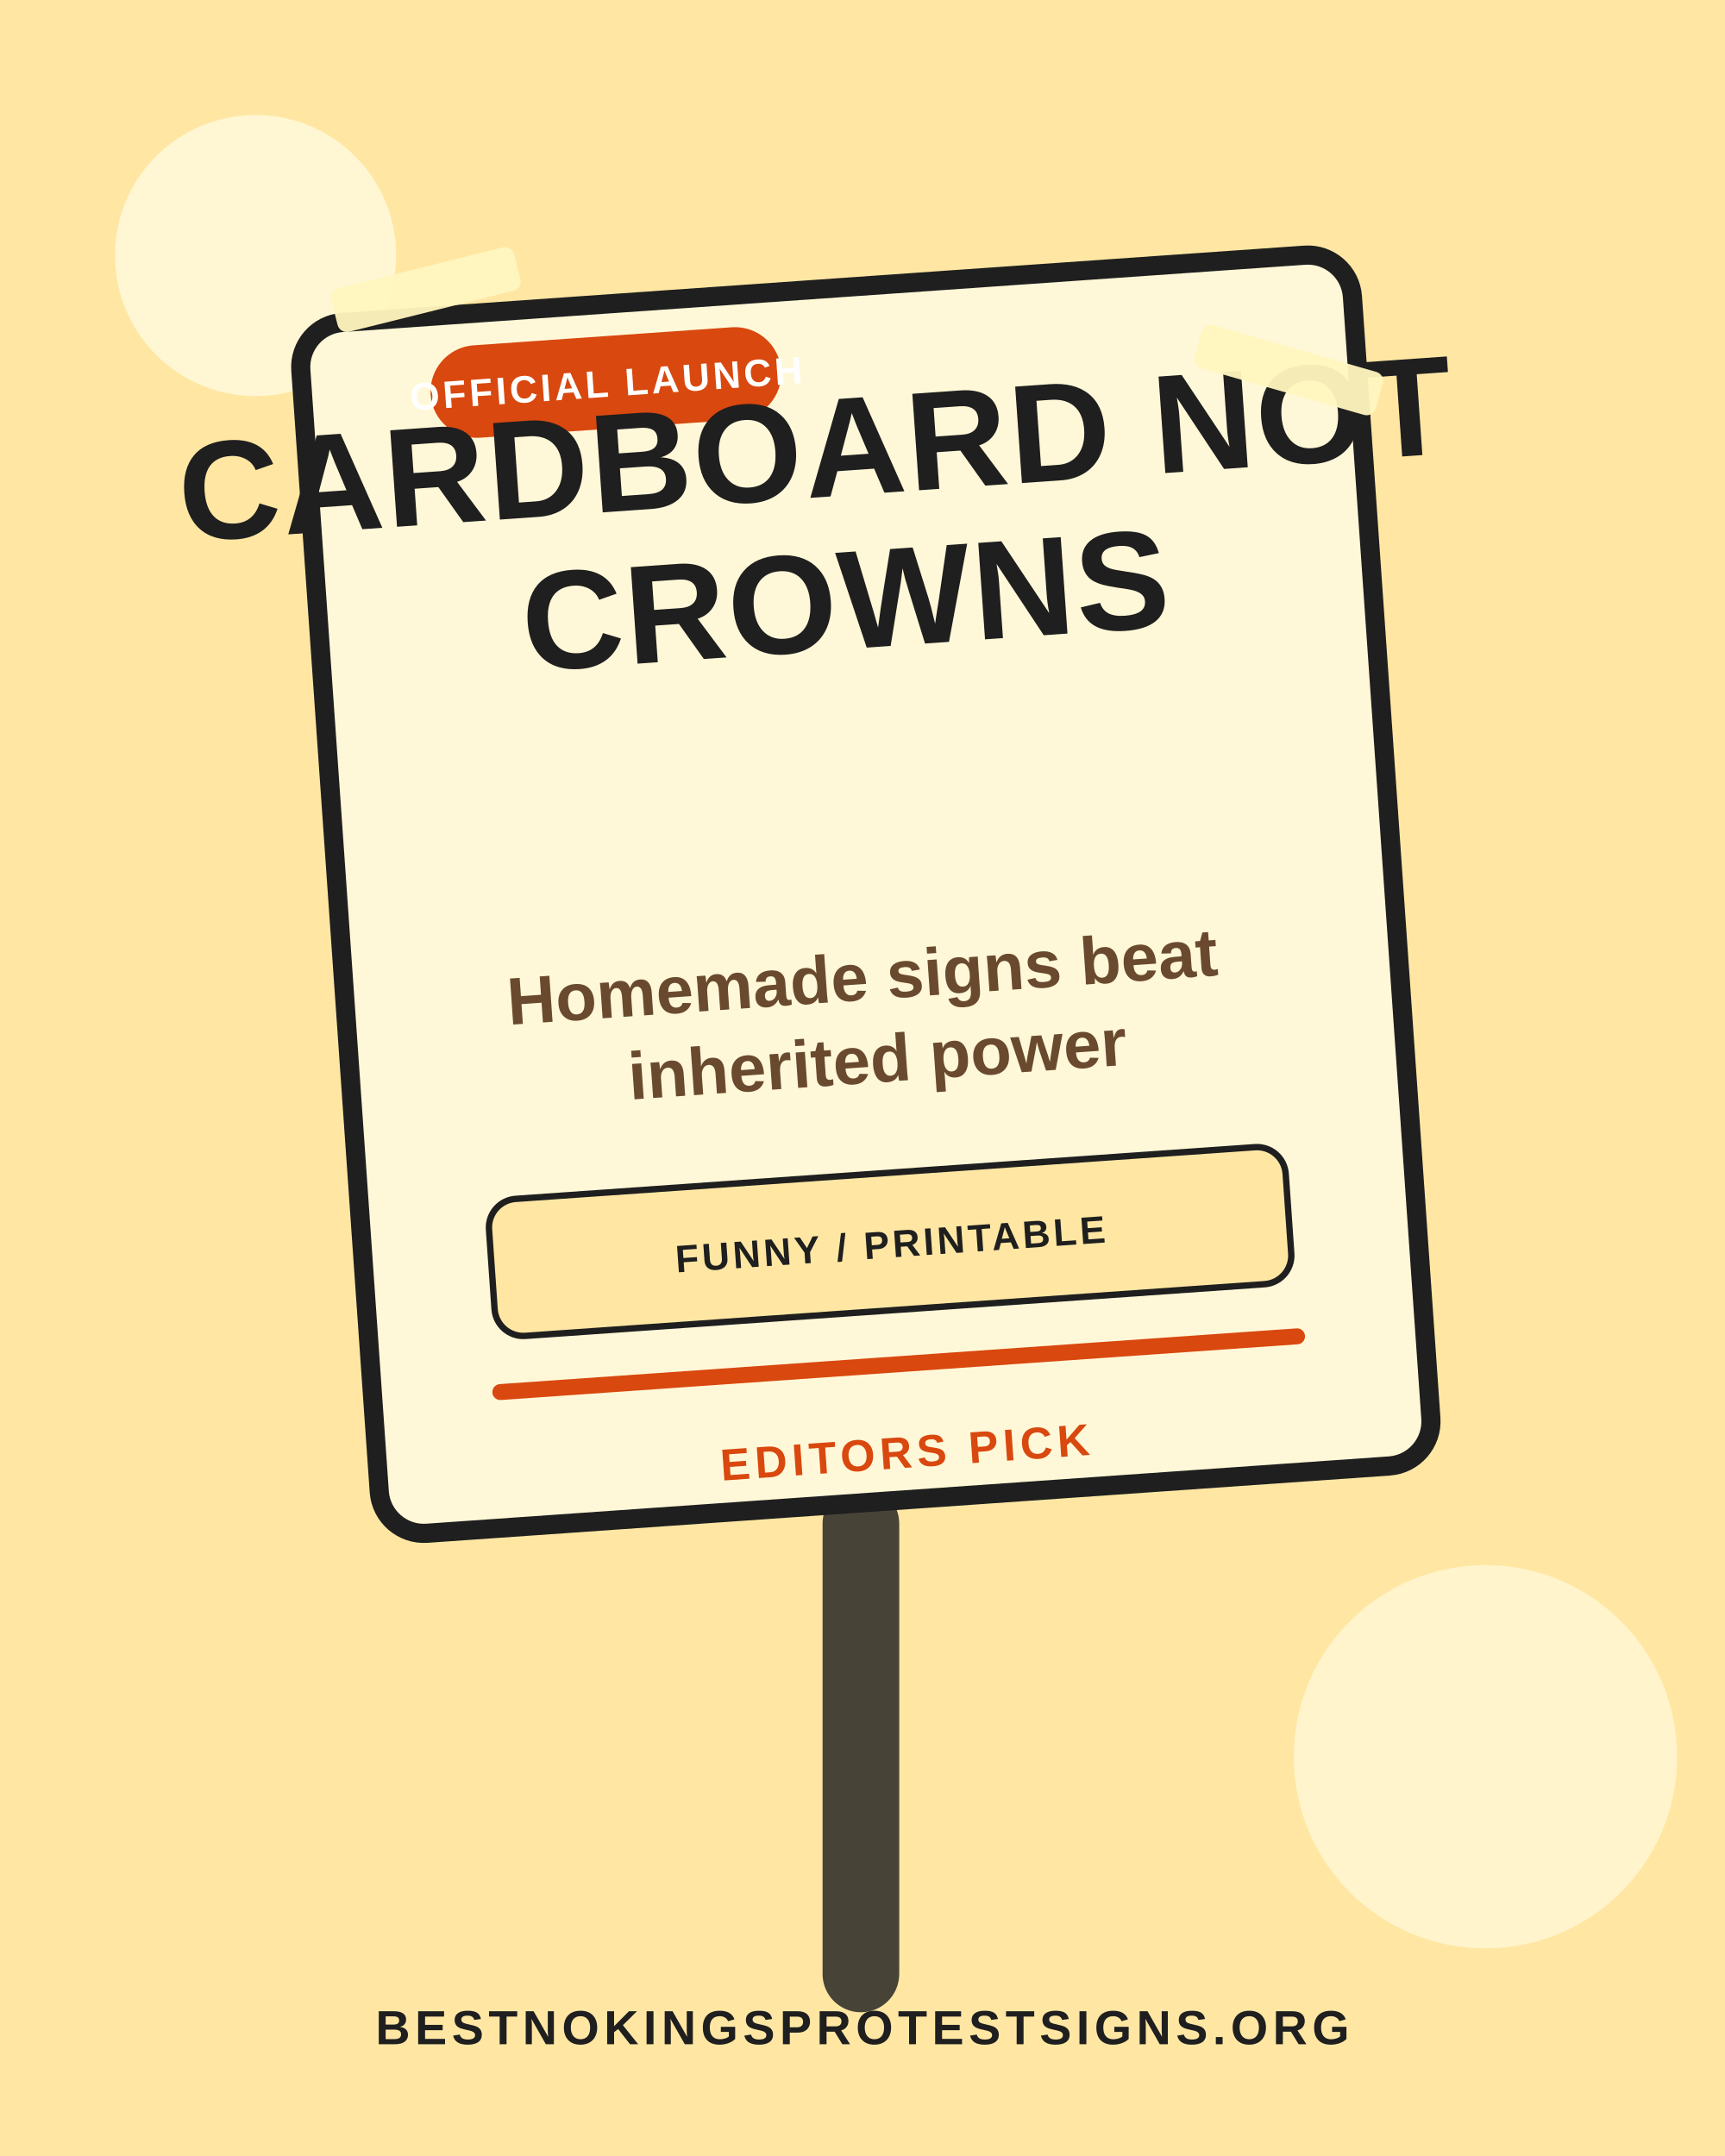
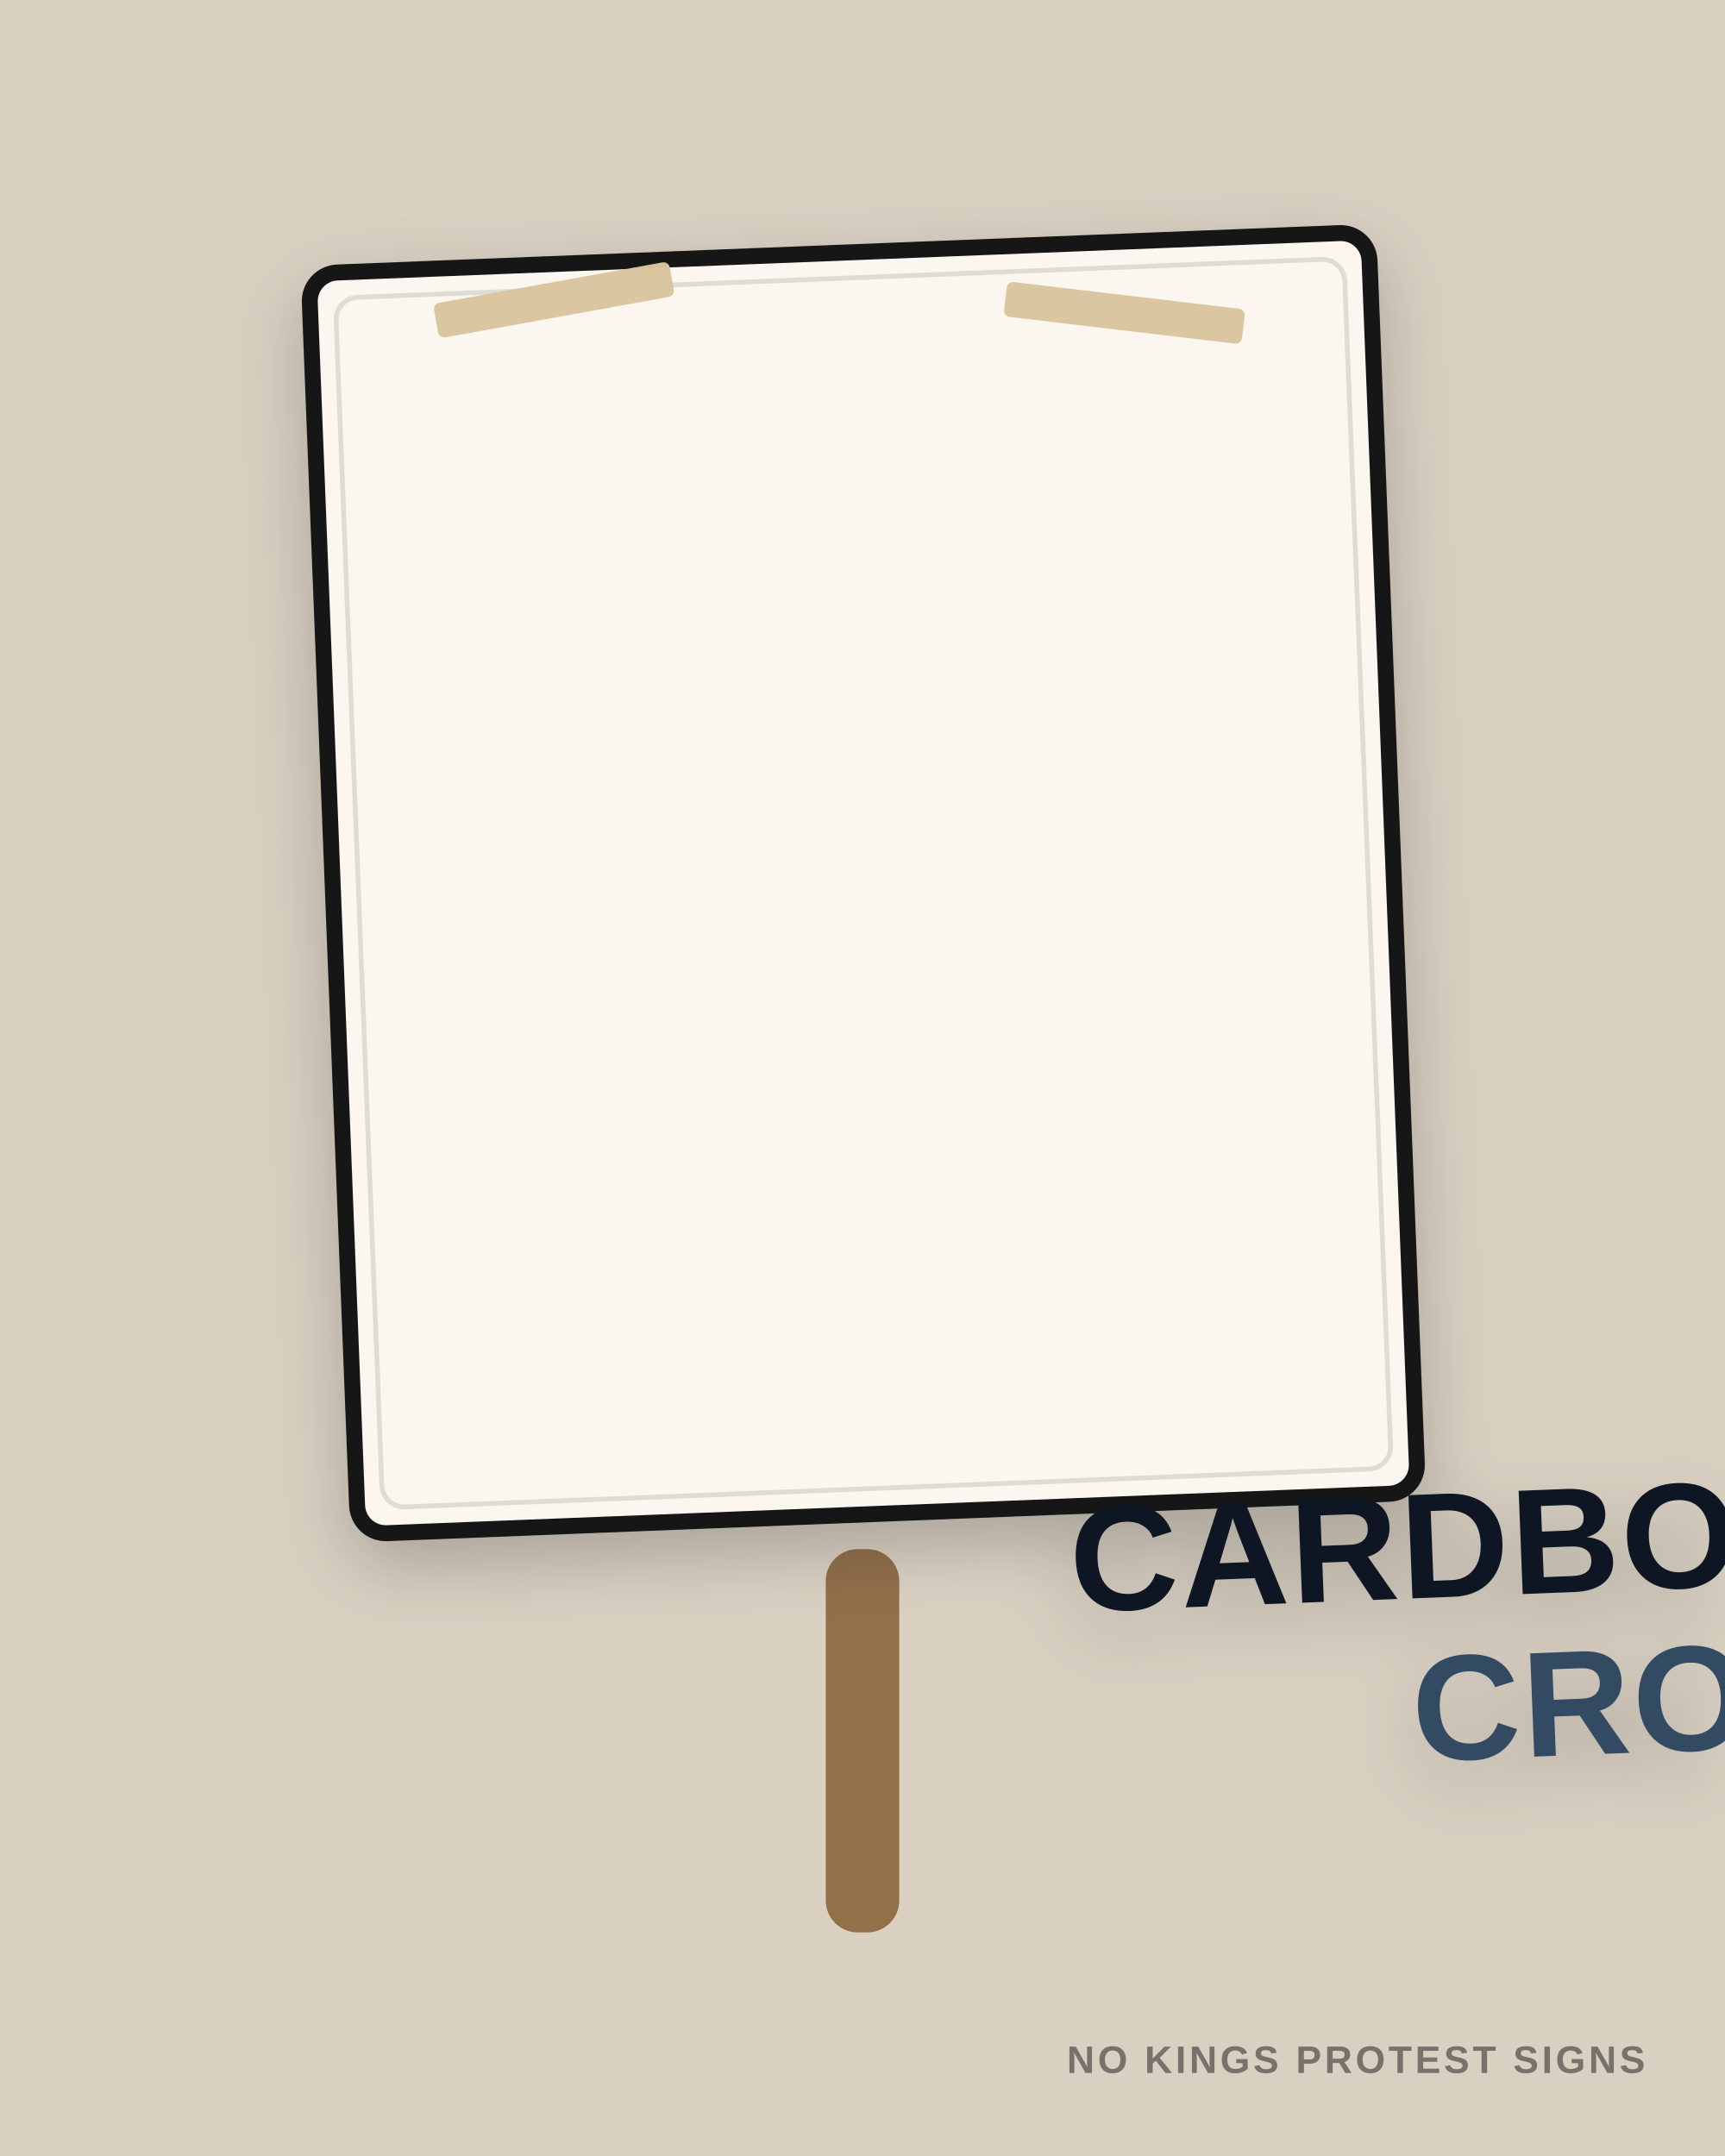
<svg xmlns="http://www.w3.org/2000/svg" width="1080" height="1350" viewBox="0 0 1080 1350" role="img" aria-labelledby="title desc">
-   <rect width="1080" height="1350" fill="#FFE7A3" />
-   <circle cx="160" cy="160" r="88" fill="#FFF8D8" opacity="0.9" />
-   <circle cx="930" cy="1100" r="120" fill="#FFF8D8" opacity="0.75" />
-   <rect x="515" y="930" width="48" height="330" rx="24" fill="#1F1F1F" opacity="0.82" />
-   <g transform="translate(540 530) rotate(-4)">
-     <rect x="-330" y="-350" width="660" height="760" rx="28" fill="#FFF8D8" stroke="#1F1F1F" stroke-width="12" />
-     <rect x="-250" y="-330" width="220" height="58" rx="29" fill="#D9480F" />
-     <text x="-140" y="-292" text-anchor="middle" font-family="Arial, Helvetica, sans-serif" font-size="24" font-weight="700" fill="#FFFFFF" letter-spacing="2">OFFICIAL LAUNCH</text>
-     <text x="0" y="-220" text-anchor="middle" font-family="Arial, Helvetica, sans-serif" font-size="88" font-weight="800" fill="#1F1F1F" letter-spacing="1">
-       <tspan x="0" dy="0">CARDBOARD NOT</tspan>
-       <tspan x="0" dy="96">CROWNS</tspan>
-     </text>
-     <text x="0" y="96" text-anchor="middle" font-family="Arial, Helvetica, sans-serif" font-size="42" font-weight="600" fill="#6A4A2F">
-       <tspan x="0" dy="0">Homemade signs beat</tspan>
-       <tspan x="0" dy="52">inherited power</tspan>
-     </text>
-     <rect x="-250" y="205" width="500" height="86" rx="18" fill="#FFE7A3" stroke="#1F1F1F" stroke-width="4" />
-     <text x="0" y="258" text-anchor="middle" font-family="Arial, Helvetica, sans-serif" font-size="24" font-weight="700" fill="#1F1F1F" letter-spacing="2">FUNNY / PRINTABLE</text>
-     <line x1="-250" y1="325" x2="250" y2="325" stroke="#D9480F" stroke-width="10" stroke-linecap="round" />
-     <text x="0" y="390" text-anchor="middle" font-family="Arial, Helvetica, sans-serif" font-size="28" font-weight="700" fill="#D9480F" letter-spacing="3">EDITORS PICK</text>
+   <defs>
+     <filter id="shadow" x="-20%" y="-20%" width="140%" height="140%">
+       <feDropShadow dx="0" dy="16" stdDeviation="22" flood-color="#000000" flood-opacity="0.22" />
+     </filter>
+     <pattern id="grain" width="120" height="120" patternUnits="userSpaceOnUse">
+       <circle cx="12" cy="18" r="1.1" fill="#000" opacity="0.13" />
+       <circle cx="58" cy="33" r="1.2" fill="#000" opacity="0.08" />
+       <circle cx="92" cy="76" r="1.1" fill="#000" opacity="0.1" />
+       <circle cx="26" cy="96" r="1" fill="#000" opacity="0.07" />
+     </pattern>
+   </defs>
+   <rect width="1080" height="1350" fill="#d9d0c2" />
+   <rect width="1080" height="1350" fill="url(#grain)" opacity="0.08" />
+   <rect x="517" y="970" width="46" height="240" rx="20" fill="#8b6840" opacity="0.92" />
+   <g transform="translate(540 540) rotate(-2.25)" filter="url(#shadow)">
+     <rect x="-332" y="-382" width="664" height="790" rx="18" fill="#fbf7f0" stroke="#181818" stroke-width="10" />
+     <rect x="-316" y="-366" width="632" height="758" rx="14" fill="none" stroke="rgba(24,24,24,0.12)" stroke-width="3" />
+     <rect x="-255" y="-360" width="150" height="22" rx="4" fill="#d9c69f" opacity="0.98" transform="rotate(-8 -255 -360)" />
+     <rect x="105" y="-360" width="150" height="22" rx="4" fill="#d9c69f" opacity="0.98" transform="rotate(9 105 -360)" />
+     <text x="540" y="474" text-anchor="middle" font-family="Arial Black, Arial, Helvetica, sans-serif" font-size="94" font-weight="900" fill="#101820" letter-spacing="1.2">CARDBOARD NOT</text>
+     <text x="540" y="576" text-anchor="middle" font-family="Arial Black, Arial, Helvetica, sans-serif" font-size="94" font-weight="900" fill="#304b63" letter-spacing="1.2">CROWNS</text>
  </g>
-   <rect x="206" y="182" width="118" height="28" rx="6" fill="#FFF6BF" opacity="0.95" transform="rotate(-14 206 182)" />
-   <rect x="754" y="202" width="118" height="28" rx="6" fill="#FFF6BF" opacity="0.95" transform="rotate(16 754 202)" />
-   <text x="540" y="1280" text-anchor="middle" font-family="Arial, Helvetica, sans-serif" font-size="30" font-weight="700" fill="#1F1F1F" letter-spacing="3">BESTNOKINGSPROTESTSIGNS.ORG</text>
+   <text x="1030" y="1298" text-anchor="end" font-family="Arial, Helvetica, sans-serif" font-size="24" font-weight="700" fill="#262626" opacity="0.55" letter-spacing="2">NO KINGS PROTEST SIGNS</text>
</svg>
